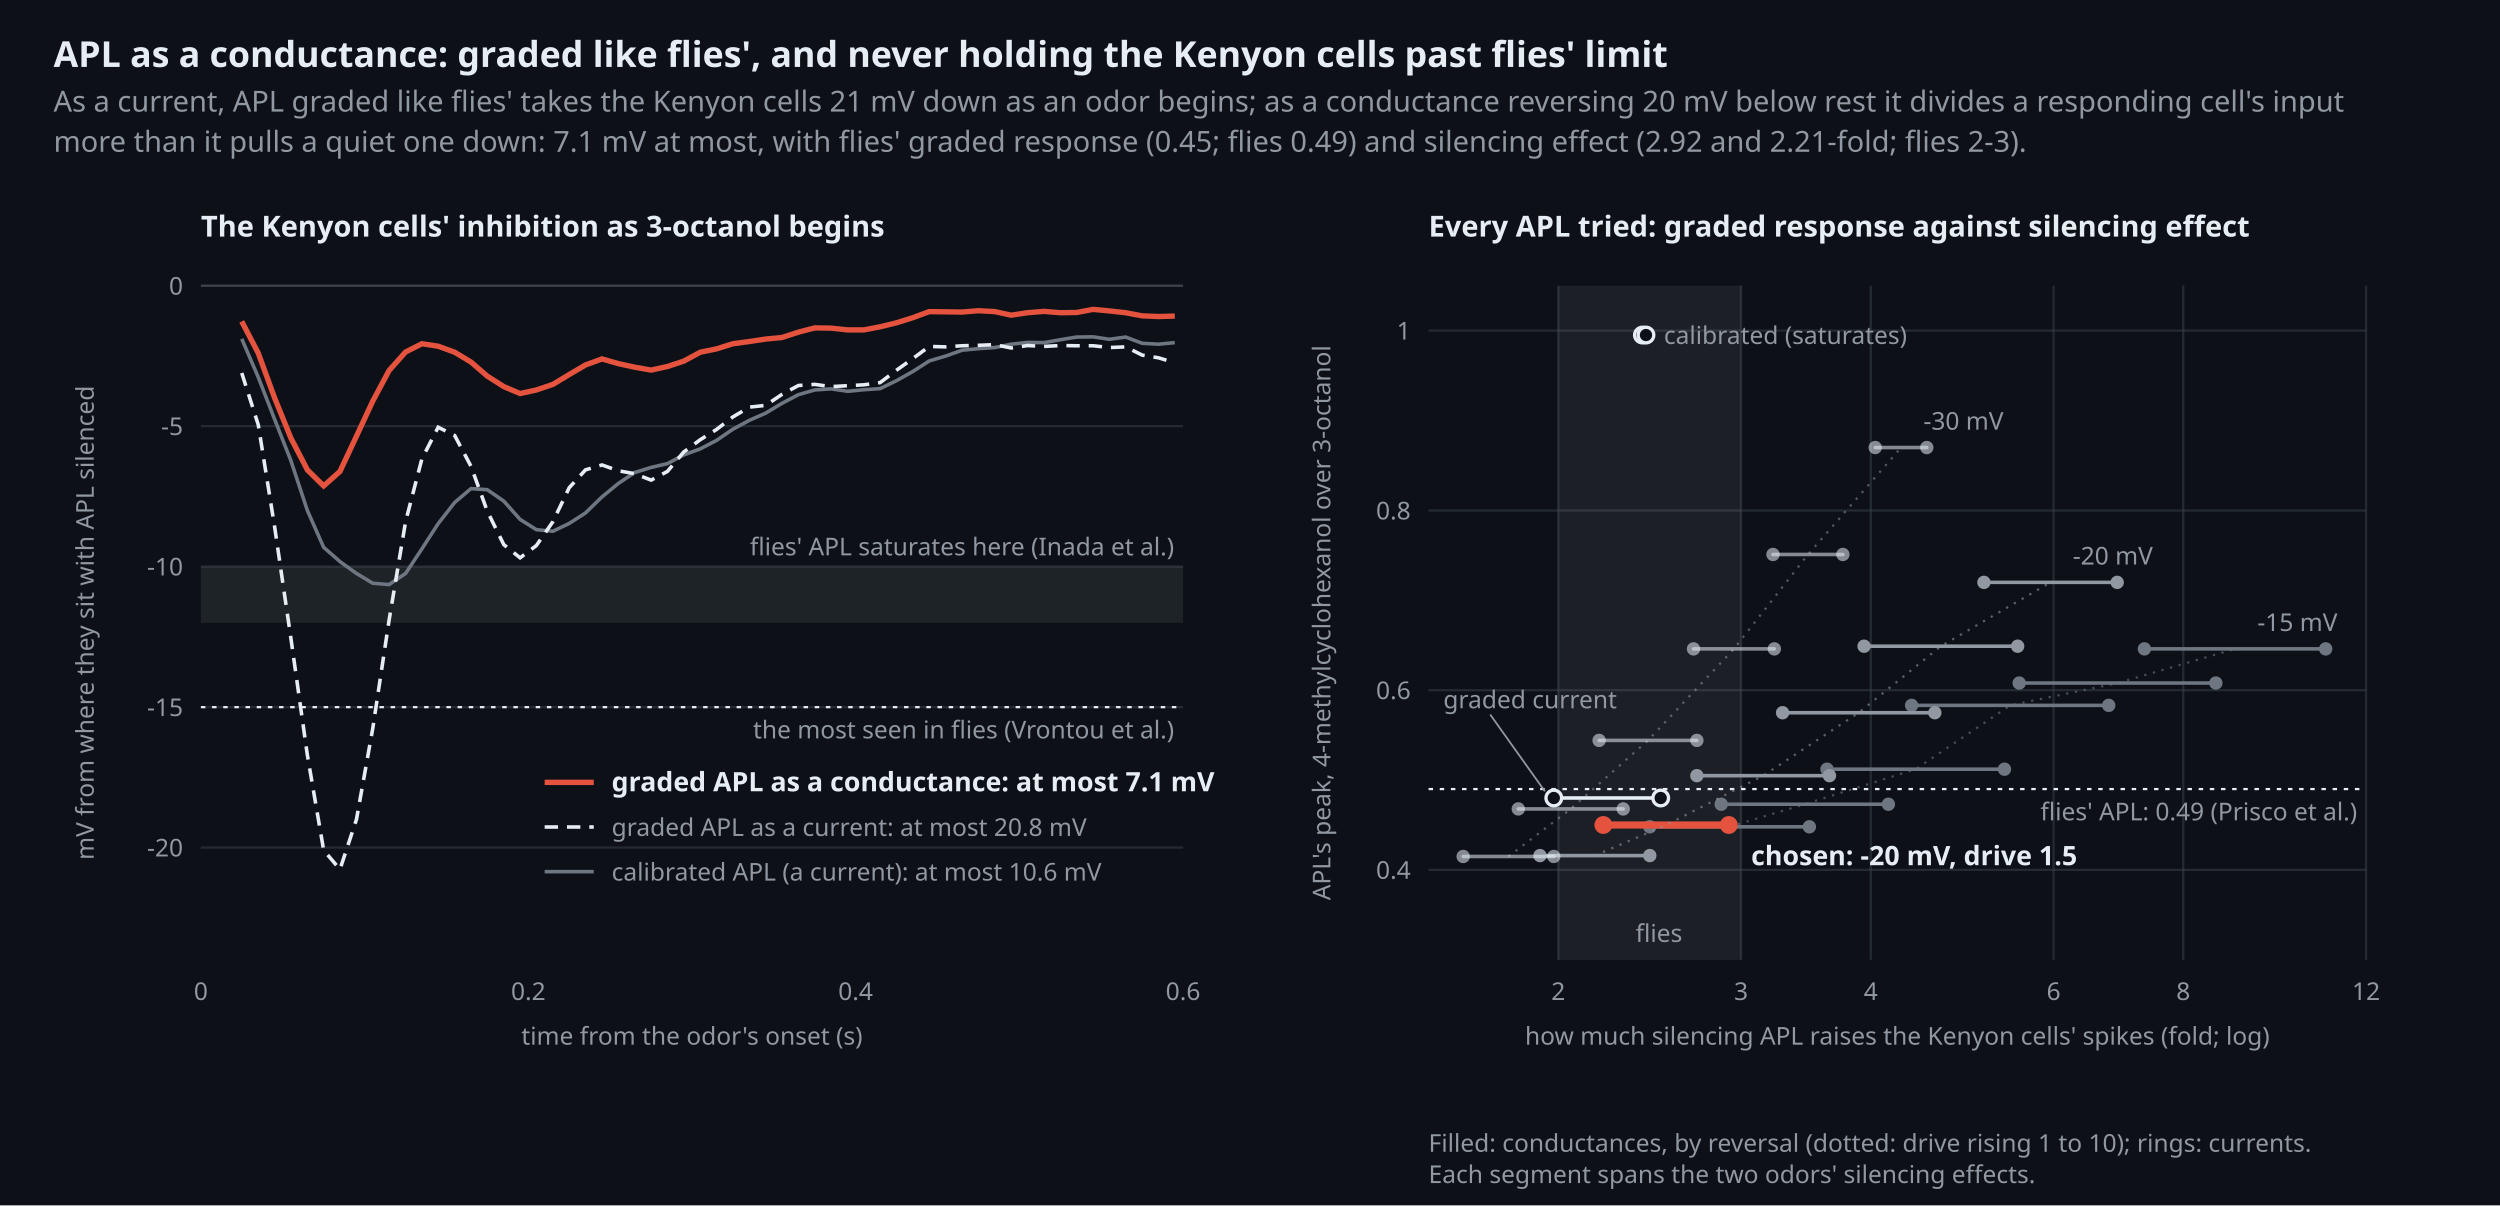
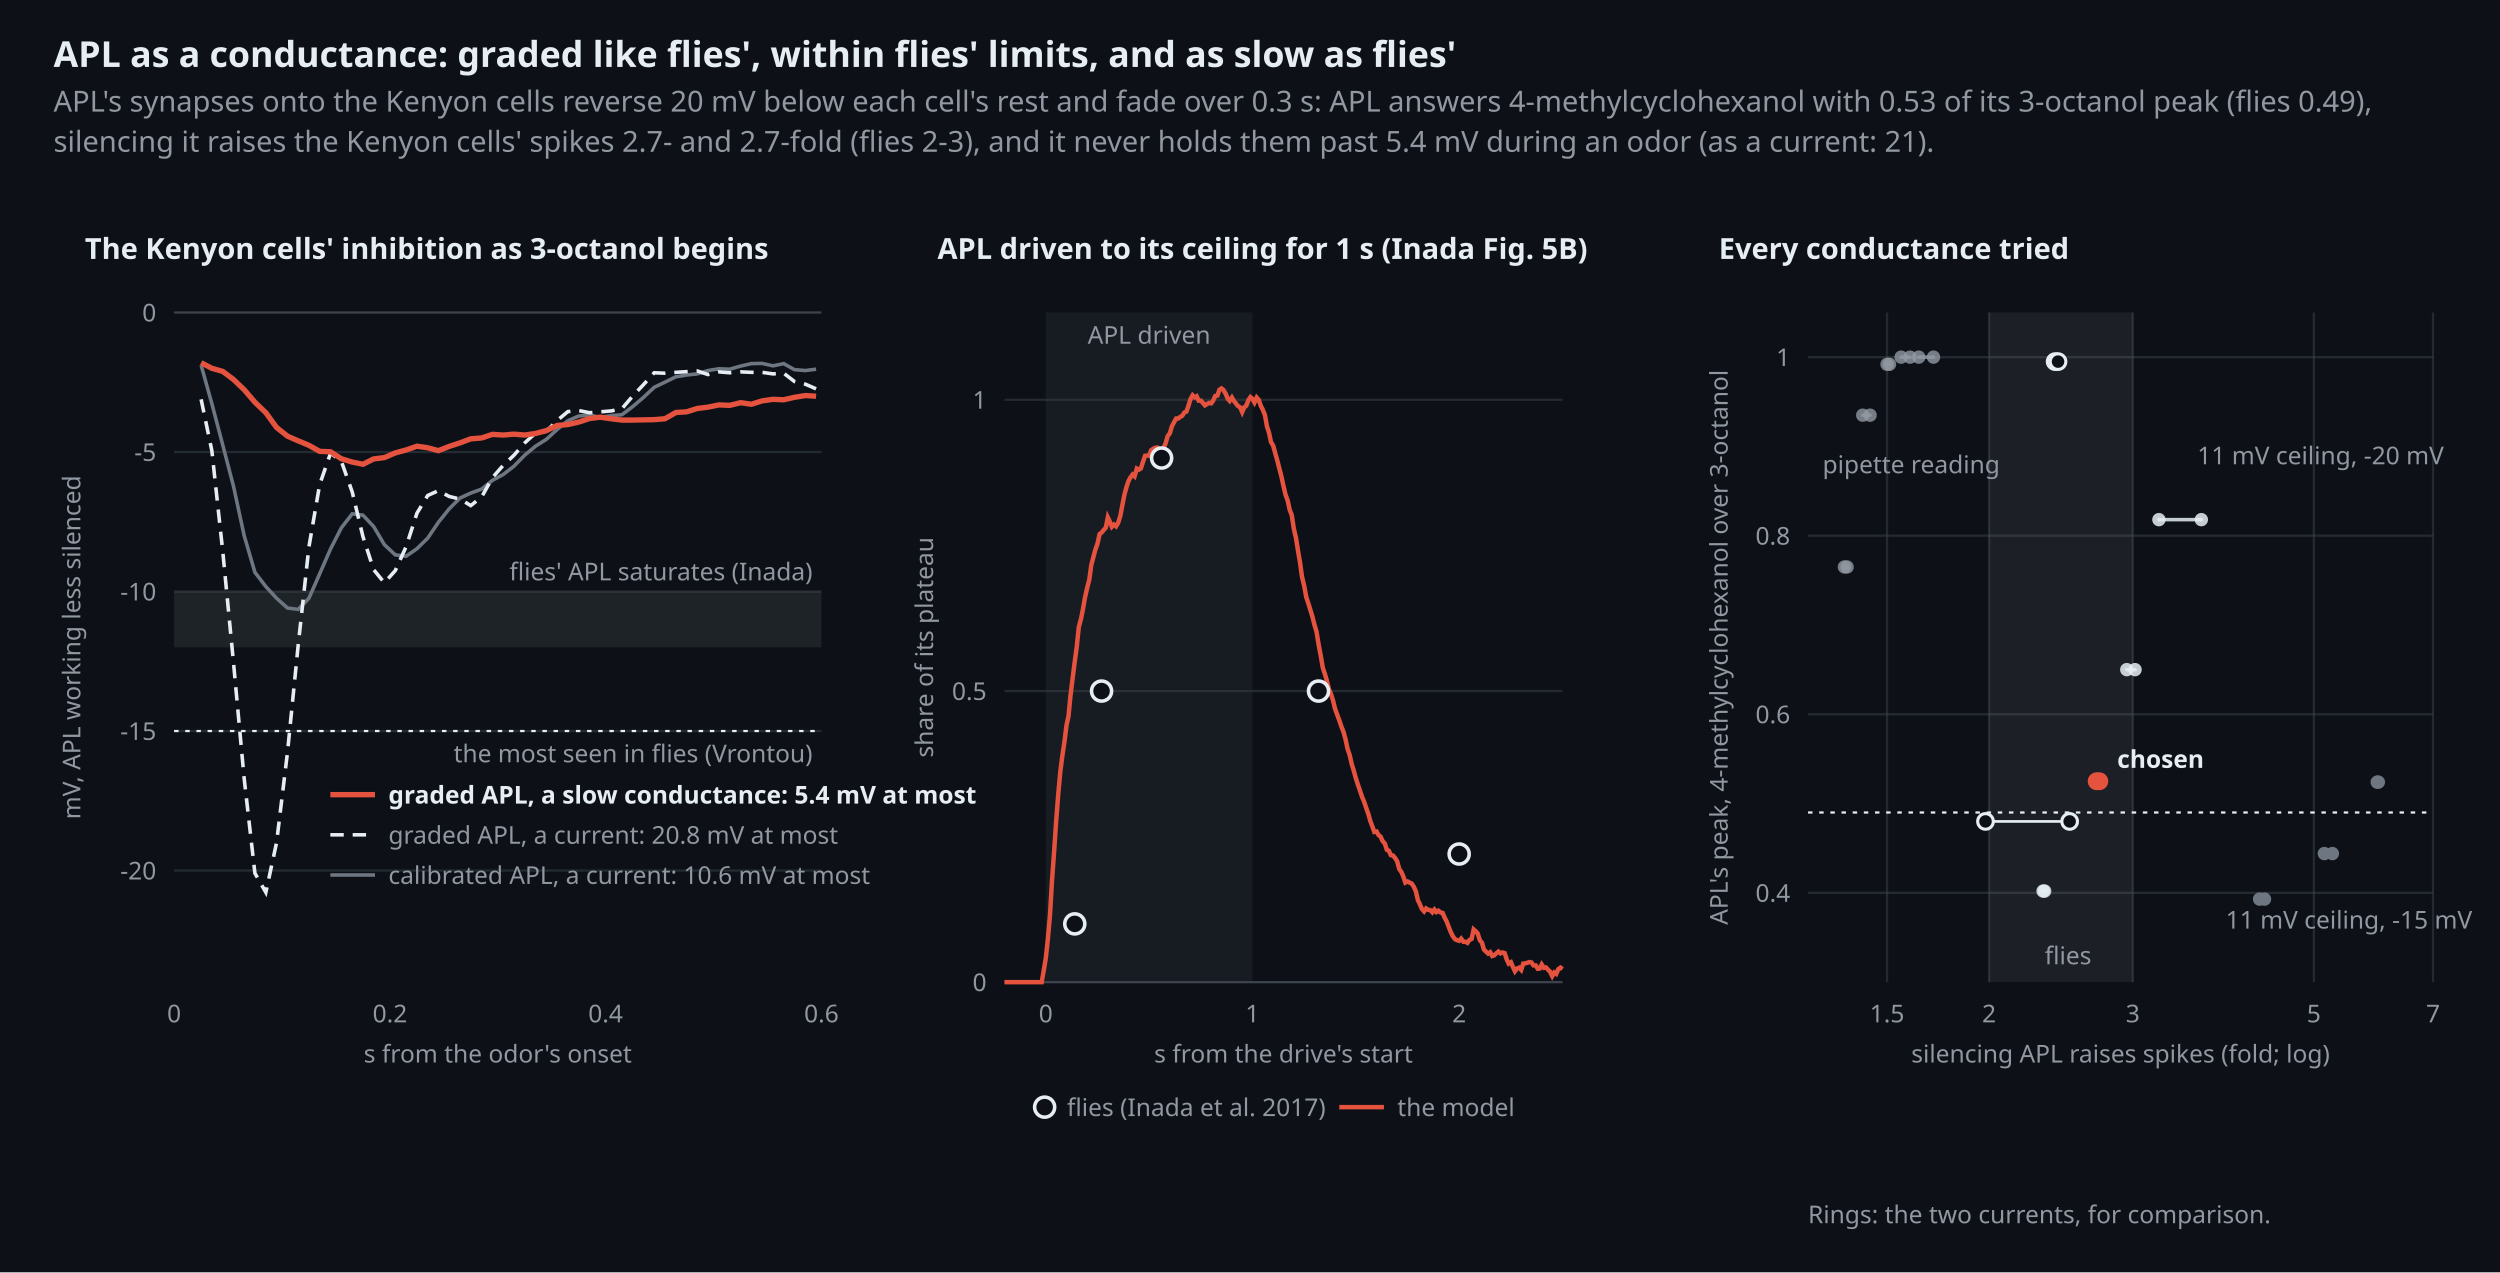
- <svg xmlns="http://www.w3.org/2000/svg" width="1120" height="540" viewBox="0 0 1120 540" role="img" aria-labelledby="t">
+ <svg xmlns="http://www.w3.org/2000/svg" width="1120" height="570" viewBox="0 0 1120 570" role="img" aria-labelledby="t">
  <style>
    text { font-family: -apple-system, BlinkMacSystemFont, 'Segoe UI', 'Noto Sans', Helvetica, Arial, sans-serif; }
    .lab { font-size: 16px; font-weight: 600; fill: #e6edf3; }
    .val { font-size: 13px; font-weight: 600; fill: #e6edf3; }
-     .valred { font-size: 12px; font-weight: 600; fill: #e6edf3; }
+     .valred { font-size: 11px; font-weight: 600; fill: #e6edf3; }
    .note { font-size: 13px; fill: #9198a1; }
    .tick { font-size: 11px; fill: #9198a1; }
    </style>
-   <rect width="1120" height="540" fill="#0d1117" />
-   <text x="24.0" y="30.0" class="lab" text-anchor="start">APL as a conductance: graded like flies', and never holding the Kenyon cells past flies' limit</text>
-   <text x="24.0" y="50.0" class="note" text-anchor="start">As a current, APL graded like flies' takes the Kenyon cells 21 mV down as an odor begins; as a conductance reversing 20 mV below rest it divides a responding cell's input</text>
-   <text x="24.0" y="68.0" class="note" text-anchor="start">more than it pulls a quiet one down: 7.1 mV at most, with flies' graded response (0.45; flies 0.49) and silencing effect (2.92 and 2.21-fold; flies 2-3).</text>
-   <text x="90.0" y="106.0" class="val" text-anchor="start">The Kenyon cells' inhibition as 3-octanol begins</text>
-   <line x1="90" y1="128.0" x2="530" y2="128.0" stroke="#3d444d" stroke-opacity="1" />
-   <text x="82.0" y="132.0" class="tick" text-anchor="end">0</text>
-   <line x1="90" y1="190.9" x2="530" y2="190.9" stroke="#3d444d" stroke-opacity="0.5" />
-   <text x="82.0" y="194.9" class="tick" text-anchor="end">-5</text>
-   <line x1="90" y1="253.8" x2="530" y2="253.8" stroke="#3d444d" stroke-opacity="0.5" />
-   <text x="82.0" y="257.8" class="tick" text-anchor="end">-10</text>
-   <line x1="90" y1="316.8" x2="530" y2="316.8" stroke="#3d444d" stroke-opacity="0.5" />
-   <text x="82.0" y="320.8" class="tick" text-anchor="end">-15</text>
-   <line x1="90" y1="379.7" x2="530" y2="379.7" stroke="#3d444d" stroke-opacity="0.5" />
-   <text x="82.0" y="383.7" class="tick" text-anchor="end">-20</text>
-   <text x="90.0" y="448.0" class="tick" text-anchor="middle">0</text>
-   <text x="236.7" y="448.0" class="tick" text-anchor="middle">0.2</text>
-   <text x="383.3" y="448.0" class="tick" text-anchor="middle">0.4</text>
-   <text x="530.0" y="448.0" class="tick" text-anchor="middle">0.6</text>
-   <text x="310.0" y="468.0" class="tick" text-anchor="middle">time from the odor's onset (s)</text>
-   <text transform="translate(42,279.0) rotate(-90)" class="tick" text-anchor="middle">mV from where they sit with APL silenced</text>
-   <rect x="90" y="253.8" width="440" height="25.2" fill="#e6edf3" fill-opacity="0.08" />
-   <text x="526.0" y="248.8" class="tick" text-anchor="end">flies' APL saturates here (Inada et al.)</text>
-   <line x1="90" y1="316.8" x2="530" y2="316.8" stroke="#e6edf3" stroke-dasharray="2 3" />
-   <text x="526.0" y="330.8" class="tick" text-anchor="end">the most seen in flies (Vrontou et al.)</text>
-   <polyline points="108.3,151.8 115.7,169.0 123.0,187.8 130.3,206.3 137.7,228.7 145.0,245.2 152.3,251.6 159.7,256.9 167.0,261.3 174.3,261.9 181.7,256.9 189.0,245.9 196.3,234.6 203.7,225.1 211.0,218.9 218.3,219.4 225.7,224.5 233.0,232.7 240.3,237.3 247.7,238.0 255.0,234.5 262.3,229.8 269.7,222.6 277.0,216.6 284.3,211.7 291.7,209.4 299.0,207.7 306.3,203.8 313.7,201.1 321.0,197.3 328.3,192.3 335.7,188.3 343.0,185.1 350.3,180.7 357.7,176.8 365.0,174.7 372.3,174.2 379.7,175.3 387.0,174.6 394.3,174.1 401.7,170.5 409.0,166.4 416.3,161.7 423.7,159.5 431.0,156.9 438.3,156.2 445.7,155.7 453.0,154.2 460.3,153.4 467.7,153.5 475.0,152.2 482.3,151.0 489.7,150.9 497.0,152.0 504.3,151.0 511.7,153.8 519.0,154.2 526.3,153.5" fill="none" stroke="#6e7681" stroke-width="1.6" />
-   <polyline points="108.3,167.1 115.7,190.3 123.0,235.8 130.3,285.8 137.7,338.3 145.0,380.9 152.3,389.5 159.7,367.1 167.0,326.3 174.3,277.9 181.7,233.7 189.0,205.6 196.3,191.4 203.7,195.1 211.0,208.9 218.3,229.0 225.7,244.0 233.0,249.9 240.3,244.4 247.7,233.7 255.0,218.5 262.3,210.5 269.7,208.3 277.0,210.9 284.3,212.2 291.7,215.1 299.0,211.2 306.3,202.5 313.7,197.0 321.0,192.4 328.3,186.8 335.7,182.4 343.0,181.6 350.3,176.7 357.7,172.7 365.0,172.2 372.3,173.2 379.7,172.8 387.0,172.4 394.3,171.4 401.7,165.8 409.0,160.6 416.3,155.2 423.7,155.4 431.0,154.9 438.3,154.7 445.7,154.4 453.0,155.9 460.3,154.8 467.7,155.2 475.0,154.8 482.3,154.9 489.7,154.9 497.0,155.7 504.3,155.4 511.7,159.1 519.0,160.3 526.3,162.5" fill="none" stroke="#e6edf3" stroke-width="1.6" stroke-dasharray="6 4" />
-   <polyline points="108.3,144.0 115.7,158.2 123.0,178.2 130.3,196.2 137.7,210.5 145.0,217.7 152.3,211.2 159.7,195.4 167.0,179.7 174.3,166.0 181.7,157.7 189.0,154.0 196.3,155.1 203.7,157.8 211.0,162.2 218.3,168.5 225.7,173.2 233.0,176.3 240.3,174.7 247.7,172.2 255.0,167.8 262.3,163.5 269.7,160.8 277.0,162.9 284.3,164.5 291.7,165.8 299.0,164.2 306.3,161.8 313.7,157.8 321.0,156.3 328.3,154.0 335.7,153.0 343.0,151.9 350.3,151.2 357.7,148.8 365.0,146.9 372.3,147.0 379.7,147.8 387.0,147.8 394.3,146.4 401.7,144.6 409.0,142.3 416.3,139.6 423.7,139.7 431.0,139.8 438.3,139.2 445.7,139.6 453.0,141.2 460.3,140.1 467.7,139.5 475.0,140.1 482.3,140.0 489.7,138.6 497.0,139.3 504.3,140.1 511.7,141.5 519.0,141.8 526.3,141.6" fill="none" stroke="#e5533f" stroke-width="2.4" />
-   <line x1="244.0" y1="350.5" x2="266.0" y2="350.5" stroke="#e5533f" stroke-width="2.4" />
-   <text x="274.0" y="354.5" class="valred" text-anchor="start">graded APL as a conductance: at most 7.1 mV</text>
-   <line x1="244.0" y1="370.5" x2="266.0" y2="370.5" stroke="#e6edf3" stroke-width="1.6" stroke-dasharray="6 4" />
-   <text x="274.0" y="374.5" class="tick" text-anchor="start">graded APL as a current: at most 20.8 mV</text>
-   <line x1="244.0" y1="390.5" x2="266.0" y2="390.5" stroke="#6e7681" stroke-width="1.6" />
-   <text x="274.0" y="394.5" class="tick" text-anchor="start">calibrated APL (a current): at most 10.6 mV</text>
-   <text x="640.0" y="106.0" class="val" text-anchor="start">Every APL tried: graded response against silencing effect</text>
-   <line x1="698.1" y1="128" x2="698.1" y2="430" stroke="#3d444d" stroke-opacity="0.5" />
-   <text x="698.1" y="448.0" class="tick" text-anchor="middle">2</text>
-   <line x1="780.0" y1="128" x2="780.0" y2="430" stroke="#3d444d" stroke-opacity="0.5" />
-   <text x="780.0" y="448.0" class="tick" text-anchor="middle">3</text>
-   <line x1="838.1" y1="128" x2="838.1" y2="430" stroke="#3d444d" stroke-opacity="0.5" />
-   <text x="838.1" y="448.0" class="tick" text-anchor="middle">4</text>
-   <line x1="920.0" y1="128" x2="920.0" y2="430" stroke="#3d444d" stroke-opacity="0.5" />
-   <text x="920.0" y="448.0" class="tick" text-anchor="middle">6</text>
-   <line x1="978.1" y1="128" x2="978.1" y2="430" stroke="#3d444d" stroke-opacity="0.5" />
-   <text x="978.1" y="448.0" class="tick" text-anchor="middle">8</text>
-   <line x1="1060.0" y1="128" x2="1060.0" y2="430" stroke="#3d444d" stroke-opacity="0.5" />
-   <text x="1060.0" y="448.0" class="tick" text-anchor="middle">12</text>
-   <line x1="640" y1="389.7" x2="1060" y2="389.7" stroke="#3d444d" stroke-opacity="0.5" />
-   <text x="632.0" y="393.7" class="tick" text-anchor="end">0.4</text>
-   <line x1="640" y1="309.2" x2="1060" y2="309.2" stroke="#3d444d" stroke-opacity="0.5" />
-   <text x="632.0" y="313.2" class="tick" text-anchor="end">0.6</text>
-   <line x1="640" y1="228.7" x2="1060" y2="228.7" stroke="#3d444d" stroke-opacity="0.5" />
-   <text x="632.0" y="232.7" class="tick" text-anchor="end">0.8</text>
-   <line x1="640" y1="148.1" x2="1060" y2="148.1" stroke="#3d444d" stroke-opacity="0.5" />
-   <text x="632.0" y="152.1" class="tick" text-anchor="end">1</text>
-   <text x="850.0" y="468.0" class="tick" text-anchor="middle">how much silencing APL raises the Kenyon cells' spikes (fold; log)</text>
-   <text transform="translate(596,279.0) rotate(-90)" class="tick" text-anchor="middle">APL's peak, 4-methylcyclohexanol over 3-octanol</text>
-   <rect x="698.1" y="128" width="81.9" height="302" fill="#e6edf3" fill-opacity="0.07" />
-   <line x1="640" y1="353.5" x2="1060" y2="353.5" stroke="#e6edf3" stroke-dasharray="2 3" />
-   <text x="1056.0" y="367.5" class="tick" text-anchor="end">flies' APL: 0.49 (Prisco et al.)</text>
-   <text x="743.2" y="422.0" class="tick" text-anchor="middle">flies</text>
-   <line x1="739.1" y1="370.4" x2="810.6" y2="370.4" stroke="#6e7681" stroke-width="1.6" stroke-opacity="1.0" stroke-linecap="round" />
-   <circle cx="739.1" cy="370.4" r="3" fill="#6e7681" fill-opacity="1.0" />
-   <circle cx="810.6" cy="370.4" r="3" fill="#6e7681" fill-opacity="1.0" />
-   <line x1="771.1" y1="360.3" x2="846.0" y2="360.3" stroke="#6e7681" stroke-width="1.6" stroke-opacity="1.0" stroke-linecap="round" />
-   <circle cx="771.1" cy="360.3" r="3" fill="#6e7681" fill-opacity="1.0" />
-   <circle cx="846.0" cy="360.3" r="3" fill="#6e7681" fill-opacity="1.0" />
-   <line x1="818.5" y1="344.6" x2="898.0" y2="344.6" stroke="#6e7681" stroke-width="1.6" stroke-opacity="1.0" stroke-linecap="round" />
-   <circle cx="818.5" cy="344.6" r="3" fill="#6e7681" fill-opacity="1.0" />
-   <circle cx="898.0" cy="344.6" r="3" fill="#6e7681" fill-opacity="1.0" />
-   <line x1="856.4" y1="316.0" x2="944.7" y2="316.0" stroke="#6e7681" stroke-width="1.6" stroke-opacity="1.0" stroke-linecap="round" />
-   <circle cx="856.4" cy="316.0" r="3" fill="#6e7681" fill-opacity="1.0" />
-   <circle cx="944.7" cy="316.0" r="3" fill="#6e7681" fill-opacity="1.0" />
-   <line x1="904.6" y1="306.0" x2="992.7" y2="306.0" stroke="#6e7681" stroke-width="1.6" stroke-opacity="1.0" stroke-linecap="round" />
-   <circle cx="904.6" cy="306.0" r="3" fill="#6e7681" fill-opacity="1.0" />
-   <circle cx="992.7" cy="306.0" r="3" fill="#6e7681" fill-opacity="1.0" />
-   <line x1="960.7" y1="290.7" x2="1041.9" y2="290.7" stroke="#6e7681" stroke-width="1.6" stroke-opacity="1.0" stroke-linecap="round" />
-   <circle cx="960.7" cy="290.7" r="3" fill="#6e7681" fill-opacity="1.0" />
-   <circle cx="1041.9" cy="290.7" r="3" fill="#6e7681" fill-opacity="1.0" />
-   <polyline points="774.8,370.4 808.5,360.3 858.2,344.6 900.6,316.0 948.7,306.0 1001.3,290.7" fill="none" stroke="#6e7681" stroke-opacity="0.6" stroke-width="1" stroke-dasharray="1 3" />
-   <text x="1011.3" y="282.7" class="tick" text-anchor="start">-15 mV</text>
-   <line x1="689.9" y1="383.3" x2="739.1" y2="383.3" stroke="#9198a1" stroke-width="1.6" stroke-opacity="1.0" stroke-linecap="round" />
-   <circle cx="689.9" cy="383.3" r="3" fill="#9198a1" fill-opacity="1.0" />
-   <circle cx="739.1" cy="383.3" r="3" fill="#9198a1" fill-opacity="1.0" />
-   <line x1="718.3" y1="369.6" x2="774.5" y2="369.6" stroke="#e5533f" stroke-width="3.2" stroke-opacity="1.0" stroke-linecap="round" />
-   <circle cx="718.3" cy="369.6" r="4" fill="#e5533f" fill-opacity="1.0" />
-   <circle cx="774.5" cy="369.6" r="4" fill="#e5533f" fill-opacity="1.0" />
-   <line x1="760.2" y1="347.5" x2="819.6" y2="347.5" stroke="#9198a1" stroke-width="1.6" stroke-opacity="1.0" stroke-linecap="round" />
-   <circle cx="760.2" cy="347.5" r="3" fill="#9198a1" fill-opacity="1.0" />
-   <circle cx="819.6" cy="347.5" r="3" fill="#9198a1" fill-opacity="1.0" />
-   <line x1="798.6" y1="319.3" x2="866.8" y2="319.3" stroke="#9198a1" stroke-width="1.6" stroke-opacity="1.0" stroke-linecap="round" />
-   <circle cx="798.6" cy="319.3" r="3" fill="#9198a1" fill-opacity="1.0" />
-   <circle cx="866.8" cy="319.3" r="3" fill="#9198a1" fill-opacity="1.0" />
-   <line x1="835.1" y1="289.5" x2="903.9" y2="289.5" stroke="#9198a1" stroke-width="1.6" stroke-opacity="1.0" stroke-linecap="round" />
-   <circle cx="835.1" cy="289.5" r="3" fill="#9198a1" fill-opacity="1.0" />
-   <circle cx="903.9" cy="289.5" r="3" fill="#9198a1" fill-opacity="1.0" />
-   <line x1="888.8" y1="260.9" x2="948.5" y2="260.9" stroke="#9198a1" stroke-width="1.6" stroke-opacity="1.0" stroke-linecap="round" />
-   <circle cx="888.8" cy="260.9" r="3" fill="#9198a1" fill-opacity="1.0" />
-   <circle cx="948.5" cy="260.9" r="3" fill="#9198a1" fill-opacity="1.0" />
-   <polyline points="714.5,383.3 746.4,369.6 789.9,347.5 832.7,319.3 869.5,289.5 918.6,260.9" fill="none" stroke="#9198a1" stroke-opacity="0.6" stroke-width="1" stroke-dasharray="1 3" />
-   <text x="928.6" y="252.9" class="tick" text-anchor="start">-20 mV</text>
-   <line x1="655.5" y1="383.7" x2="696.1" y2="383.7" stroke="#e6edf3" stroke-width="1.6" stroke-opacity="0.55" stroke-linecap="round" />
-   <circle cx="655.5" cy="383.7" r="3" fill="#e6edf3" fill-opacity="0.55" />
-   <circle cx="696.1" cy="383.7" r="3" fill="#e6edf3" fill-opacity="0.55" />
-   <line x1="680.2" y1="362.4" x2="727.2" y2="362.4" stroke="#e6edf3" stroke-width="1.6" stroke-opacity="0.55" stroke-linecap="round" />
-   <circle cx="680.2" cy="362.4" r="3" fill="#e6edf3" fill-opacity="0.55" />
-   <circle cx="727.2" cy="362.4" r="3" fill="#e6edf3" fill-opacity="0.55" />
-   <line x1="716.4" y1="331.7" x2="760.2" y2="331.7" stroke="#e6edf3" stroke-width="1.6" stroke-opacity="0.55" stroke-linecap="round" />
-   <circle cx="716.4" cy="331.7" r="3" fill="#e6edf3" fill-opacity="0.55" />
-   <circle cx="760.2" cy="331.7" r="3" fill="#e6edf3" fill-opacity="0.55" />
-   <line x1="758.7" y1="290.7" x2="794.9" y2="290.7" stroke="#e6edf3" stroke-width="1.6" stroke-opacity="0.55" stroke-linecap="round" />
-   <circle cx="758.7" cy="290.7" r="3" fill="#e6edf3" fill-opacity="0.55" />
-   <circle cx="794.9" cy="290.7" r="3" fill="#e6edf3" fill-opacity="0.55" />
-   <line x1="794.3" y1="248.4" x2="825.6" y2="248.4" stroke="#e6edf3" stroke-width="1.6" stroke-opacity="0.55" stroke-linecap="round" />
-   <circle cx="794.3" cy="248.4" r="3" fill="#e6edf3" fill-opacity="0.55" />
-   <circle cx="825.6" cy="248.4" r="3" fill="#e6edf3" fill-opacity="0.55" />
-   <line x1="840.1" y1="200.5" x2="863.2" y2="200.5" stroke="#e6edf3" stroke-width="1.6" stroke-opacity="0.55" stroke-linecap="round" />
-   <circle cx="840.1" cy="200.5" r="3" fill="#e6edf3" fill-opacity="0.55" />
-   <circle cx="863.2" cy="200.5" r="3" fill="#e6edf3" fill-opacity="0.55" />
-   <polyline points="675.8,383.7 703.7,362.4 738.3,331.7 776.8,290.7 810.0,248.4 851.7,200.5" fill="none" stroke="#e6edf3" stroke-opacity="0.33" stroke-width="1" stroke-dasharray="1 3" />
-   <text x="861.7" y="192.5" class="tick" text-anchor="start">-30 mV</text>
-   <line x1="696.1" y1="357.5" x2="744.0" y2="357.5" stroke="#e6edf3" stroke-width="1.6" />
-   <circle cx="696.1" cy="357.5" r="3.5" fill="#0d1117" stroke="#e6edf3" stroke-width="1.5" />
-   <circle cx="744.0" cy="357.5" r="3.5" fill="#0d1117" stroke="#e6edf3" stroke-width="1.5" />
-   <line x1="667.6" y1="320.1" x2="692.1" y2="354.5" stroke="#9198a1" stroke-width="0.8" />
-   <text x="646.6" y="317.3" class="tick" text-anchor="start">graded current</text>
-   <line x1="735.8" y1="150.1" x2="737.4" y2="150.1" stroke="#e6edf3" stroke-width="1.6" />
-   <circle cx="735.8" cy="150.1" r="3.5" fill="#0d1117" stroke="#e6edf3" stroke-width="1.5" />
-   <circle cx="737.4" cy="150.1" r="3.5" fill="#0d1117" stroke="#e6edf3" stroke-width="1.5" />
-   <text x="745.4" y="154.1" class="tick" text-anchor="start">calibrated (saturates)</text>
-   <text x="784.5" y="387.6" class="valred" text-anchor="start">chosen: -20 mV, drive 1.5</text>
-   <text x="640.0" y="516.0" class="tick" text-anchor="start">Filled: conductances, by reversal (dotted: drive rising 1 to 10); rings: currents.</text>
-   <text x="640.0" y="530.0" class="tick" text-anchor="start">Each segment spans the two odors' silencing effects.</text>
+   <rect width="1120" height="570" fill="#0d1117" />
+   <text x="24.0" y="30.0" class="lab" text-anchor="start">APL as a conductance: graded like flies', within flies' limits, and as slow as flies'</text>
+   <text x="24.0" y="50.0" class="note" text-anchor="start">APL's synapses onto the Kenyon cells reverse 20 mV below each cell's rest and fade over 0.3 s: APL answers 4-methylcyclohexanol with 0.53 of its 3-octanol peak (flies 0.49),</text>
+   <text x="24.0" y="68.0" class="note" text-anchor="start">silencing it raises the Kenyon cells' spikes 2.7- and 2.7-fold (flies 2-3), and it never holds them past 5.4 mV during an odor (as a current: 21).</text>
+   <text x="38.0" y="116.0" class="val" text-anchor="start">The Kenyon cells' inhibition as 3-octanol begins</text>
+   <line x1="78" y1="140.0" x2="368" y2="140.0" stroke="#3d444d" stroke-opacity="1" />
+   <text x="70.0" y="144.0" class="tick" text-anchor="end">0</text>
+   <line x1="78" y1="202.5" x2="368" y2="202.5" stroke="#3d444d" stroke-opacity="0.5" />
+   <text x="70.0" y="206.5" class="tick" text-anchor="end">-5</text>
+   <line x1="78" y1="265.0" x2="368" y2="265.0" stroke="#3d444d" stroke-opacity="0.5" />
+   <text x="70.0" y="269.0" class="tick" text-anchor="end">-10</text>
+   <line x1="78" y1="327.5" x2="368" y2="327.5" stroke="#3d444d" stroke-opacity="0.5" />
+   <text x="70.0" y="331.5" class="tick" text-anchor="end">-15</text>
+   <line x1="78" y1="390.0" x2="368" y2="390.0" stroke="#3d444d" stroke-opacity="0.5" />
+   <text x="70.0" y="394.0" class="tick" text-anchor="end">-20</text>
+   <text x="78.0" y="458.0" class="tick" text-anchor="middle">0</text>
+   <text x="174.7" y="458.0" class="tick" text-anchor="middle">0.2</text>
+   <text x="271.3" y="458.0" class="tick" text-anchor="middle">0.4</text>
+   <text x="368.0" y="458.0" class="tick" text-anchor="middle">0.6</text>
+   <text x="223.0" y="476.0" class="tick" text-anchor="middle">s from the odor's onset</text>
+   <text transform="translate(36,290.0) rotate(-90)" class="tick" text-anchor="middle">mV, APL working less silenced</text>
+   <rect x="78" y="265.0" width="290" height="25.0" fill="#e6edf3" fill-opacity="0.08" />
+   <text x="364.0" y="260.0" class="tick" text-anchor="end">flies' APL saturates (Inada)</text>
+   <line x1="78" y1="327.5" x2="368" y2="327.5" stroke="#e6edf3" stroke-dasharray="2 3" />
+   <text x="364.0" y="341.5" class="tick" text-anchor="end">the most seen in flies (Vrontou)</text>
+   <polyline points="90.1,163.6 94.9,180.8 99.8,199.4 104.6,217.8 109.4,240.0 114.2,256.4 119.1,262.8 123.9,268.0 128.8,272.4 133.6,273.0 138.4,268.0 143.2,257.1 148.1,245.9 152.9,236.5 157.8,230.2 162.6,230.8 167.4,235.9 172.2,244.0 177.1,248.6 181.9,249.2 186.8,245.8 191.6,241.1 196.4,234.0 201.2,228.0 206.1,223.1 210.9,220.9 215.8,219.1 220.6,215.2 225.4,212.6 230.2,208.9 235.1,203.9 239.9,199.9 244.8,196.8 249.6,192.4 254.4,188.5 259.2,186.4 264.1,185.9 268.9,187.0 273.8,186.2 278.6,185.8 283.4,182.2 288.2,178.1 293.1,173.5 297.9,171.2 302.8,168.8 307.6,168.0 312.4,167.5 317.2,166.0 322.1,165.2 326.9,165.4 331.8,164.0 336.6,162.9 341.4,162.8 346.3,163.9 351.1,162.9 355.9,165.6 360.8,166.0 365.6,165.4" fill="none" stroke="#6e7681" stroke-width="1.6" />
+   <polyline points="90.1,178.9 94.9,201.9 99.8,247.1 104.6,296.8 109.4,348.9 114.2,391.2 119.1,399.8 123.9,377.5 128.8,337.0 133.6,288.9 138.4,245.0 143.2,217.1 148.1,203.0 152.9,206.6 157.8,220.4 162.6,240.4 167.4,255.2 172.2,261.1 177.1,255.6 181.9,245.0 186.8,229.9 191.6,222.0 196.4,219.8 201.2,222.4 206.1,223.6 210.9,226.5 215.8,222.6 220.6,214.0 225.4,208.5 230.2,204.0 235.1,198.4 239.9,194.0 244.8,193.2 249.6,188.4 254.4,184.4 259.2,183.9 264.1,184.9 268.9,184.5 273.8,184.1 278.6,183.1 283.4,177.5 288.2,172.4 293.1,167.0 297.9,167.2 302.8,166.8 307.6,166.5 312.4,166.2 317.2,167.8 322.1,166.6 326.9,167.0 331.8,166.6 336.6,166.8 341.4,166.8 346.3,167.5 351.1,167.2 355.9,170.9 360.8,172.1 365.6,174.2" fill="none" stroke="#e6edf3" stroke-width="1.6" stroke-dasharray="6 4" />
+   <polyline points="90.1,162.5 94.9,165.0 99.8,166.4 104.6,170.0 109.4,174.6 114.2,180.2 119.1,184.9 123.9,191.5 128.8,195.4 133.6,197.5 138.4,199.5 143.2,202.2 148.1,202.4 152.9,205.5 157.8,207.0 162.6,208.0 167.4,205.6 172.2,205.0 177.1,202.9 181.9,201.6 186.8,199.9 191.6,200.6 196.4,201.9 201.2,200.0 206.1,198.4 210.9,196.6 215.8,196.2 220.6,194.6 225.4,194.9 230.2,194.5 235.1,194.9 239.9,194.2 244.8,192.9 249.6,190.6 254.4,190.2 259.2,189.1 264.1,187.5 268.9,186.9 273.8,187.6 278.6,188.2 283.4,188.2 288.2,188.1 293.1,188.0 297.9,187.6 302.8,184.8 307.6,184.5 312.4,183.0 317.2,182.4 322.1,181.4 326.9,181.6 331.8,180.4 336.6,181.1 341.4,179.6 346.3,178.9 351.1,179.1 355.9,178.0 360.8,177.2 365.6,177.5" fill="none" stroke="#e5533f" stroke-width="2.4" />
+   <line x1="148.0" y1="356.0" x2="168.0" y2="356.0" stroke="#e5533f" stroke-width="2.4" />
+   <text x="174.0" y="360.0" class="valred" text-anchor="start">graded APL, a slow conductance: 5.4 mV at most</text>
+   <line x1="148.0" y1="374.0" x2="168.0" y2="374.0" stroke="#e6edf3" stroke-width="1.6" stroke-dasharray="6 4" />
+   <text x="174.0" y="378.0" class="tick" text-anchor="start">graded APL, a current: 20.8 mV at most</text>
+   <line x1="148.0" y1="392.0" x2="168.0" y2="392.0" stroke="#6e7681" stroke-width="1.6" />
+   <text x="174.0" y="396.0" class="tick" text-anchor="start">calibrated APL, a current: 10.6 mV at most</text>
+   <text x="420.0" y="116.0" class="val" text-anchor="start">APL driven to its ceiling for 1 s (Inada Fig. 5B)</text>
+   <rect x="468.5" y="140" width="92.6" height="300" fill="#e6edf3" fill-opacity="0.05" />
+   <text x="514.8" y="154.0" class="tick" text-anchor="middle">APL driven</text>
+   <line x1="450" y1="440.0" x2="700" y2="440.0" stroke="#3d444d" stroke-opacity="1" />
+   <text x="442.0" y="444.0" class="tick" text-anchor="end">0</text>
+   <line x1="450" y1="309.6" x2="700" y2="309.6" stroke="#3d444d" stroke-opacity="0.5" />
+   <text x="442.0" y="313.6" class="tick" text-anchor="end">0.5</text>
+   <line x1="450" y1="179.1" x2="700" y2="179.1" stroke="#3d444d" stroke-opacity="0.5" />
+   <text x="442.0" y="183.1" class="tick" text-anchor="end">1</text>
+   <text x="468.5" y="458.0" class="tick" text-anchor="middle">0</text>
+   <text x="561.1" y="458.0" class="tick" text-anchor="middle">1</text>
+   <text x="653.7" y="458.0" class="tick" text-anchor="middle">2</text>
+   <text x="575.0" y="476.0" class="tick" text-anchor="middle">s from the drive's start</text>
+   <text transform="translate(418,290.0) rotate(-90)" class="tick" text-anchor="middle">share of its plateau</text>
+   <polyline points="450.0,440.0 450.9,440.0 451.9,440.0 452.8,440.0 453.7,440.0 454.6,440.0 455.6,440.0 456.5,440.0 457.4,440.0 458.3,440.0 459.3,440.0 460.2,440.0 461.1,440.0 462.0,440.0 463.0,440.0 463.9,440.0 464.8,440.0 465.7,440.0 466.7,440.0 467.6,434.8 468.5,429.4 469.4,421.1 470.4,409.9 471.3,394.5 472.2,382.1 473.1,368.7 474.1,355.7 475.0,345.9 475.9,338.8 476.9,332.1 477.8,324.9 478.7,320.8 479.6,311.4 480.6,303.4 481.5,296.3 482.4,289.7 483.3,280.9 484.3,277.2 485.2,272.7 486.1,267.6 487.0,263.6 488.0,259.7 488.9,253.1 489.8,249.7 490.7,246.3 491.7,243.5 492.6,239.3 493.5,238.6 494.4,237.5 495.4,236.4 496.3,231.8 497.2,233.7 498.1,236.0 499.1,235.0 500.0,235.8 500.9,234.3 501.9,231.2 502.8,226.4 503.7,221.8 504.6,218.4 505.6,215.4 506.5,213.8 507.4,212.6 508.3,213.4 509.3,209.9 510.2,210.4 511.1,209.9 512.0,207.1 513.0,204.2 513.9,204.1 514.8,204.1 515.7,201.7 516.7,201.0 517.6,200.6 518.5,200.5 519.4,201.3 520.4,201.4 521.3,200.6 522.2,198.6 523.1,195.4 524.1,194.1 525.0,191.0 525.9,189.3 526.9,187.5 527.8,187.5 528.7,186.8 529.6,186.3 530.6,184.8 531.5,184.4 532.4,181.9 533.3,178.9 534.3,177.1 535.2,178.0 536.1,177.5 537.0,179.5 538.0,179.5 538.9,180.5 539.8,181.6 540.7,181.0 541.7,180.5 542.6,180.7 543.5,179.5 544.4,177.4 545.4,177.2 546.3,174.6 547.2,174.0 548.1,174.7 549.1,176.4 550.0,178.6 550.9,179.6 551.9,178.1 552.8,179.6 553.7,180.8 554.6,181.9 555.6,182.5 556.5,184.6 557.4,182.5 558.3,181.8 559.3,179.2 560.2,177.9 561.1,178.7 562.0,180.3 563.0,178.1 563.9,179.1 564.8,181.7 565.7,183.5 566.7,186.0 567.6,191.0 568.5,193.8 569.4,198.0 570.4,199.7 571.3,203.0 572.2,206.2 573.1,209.7 574.1,213.6 575.0,217.7 575.9,221.6 576.9,224.3 577.8,228.5 578.7,230.7 579.6,236.7 580.6,241.0 581.5,246.7 582.4,251.9 583.3,258.4 584.3,262.6 585.2,267.5 586.1,270.2 587.0,273.1 588.0,276.4 588.9,280.0 589.8,283.0 590.7,288.5 591.7,293.8 592.6,299.1 593.5,301.8 594.4,304.8 595.4,308.9 596.3,311.0 597.2,313.8 598.1,317.5 599.1,320.3 600.0,322.7 600.9,325.4 601.9,327.9 602.8,331.2 603.7,335.5 604.6,338.1 605.6,342.4 606.5,345.3 607.4,348.6 608.3,351.4 609.3,354.3 610.2,357.0 611.1,359.1 612.0,361.8 613.0,364.6 613.9,367.8 614.8,370.2 615.7,372.7 616.7,372.5 617.6,374.1 618.5,374.8 619.4,376.8 620.4,377.9 621.3,380.7 622.2,381.1 623.1,383.1 624.1,383.3 625.0,384.4 625.9,385.8 626.9,389.4 627.8,390.6 628.7,392.7 629.6,395.4 630.6,394.9 631.5,395.4 632.4,395.8 633.3,397.1 634.3,399.3 635.2,403.2 636.1,405.1 637.0,407.2 638.0,408.3 638.9,407.0 639.8,407.6 640.7,407.7 641.7,408.7 642.6,407.5 643.5,408.6 644.4,408.0 645.4,408.8 646.3,409.0 647.2,411.1 648.1,412.8 649.1,415.4 650.0,417.7 650.9,419.5 651.9,420.8 652.8,421.2 653.7,421.5 654.6,420.5 655.6,421.9 656.5,421.9 657.4,422.4 658.3,421.1 659.3,420.6 660.2,416.4 661.1,417.2 662.0,418.2 663.0,421.3 663.9,422.3 664.8,425.4 665.7,426.3 666.7,427.2 667.6,426.6 668.5,428.3 669.4,428.0 670.4,427.0 671.3,426.3 672.2,427.1 673.1,426.7 674.1,427.0 675.0,429.8 675.9,431.7 676.9,431.1 677.8,433.2 678.7,435.1 679.6,433.9 680.6,433.5 681.5,434.5 682.4,431.7 683.3,431.6 684.3,431.3 685.2,431.0 686.1,431.2 687.0,432.5 688.0,432.5 688.9,434.0 689.8,433.9 690.7,432.1 691.7,433.6 692.6,433.4 693.5,434.4 694.4,435.3 695.4,437.3 696.3,435.7 697.2,436.3 698.1,434.2 699.1,433.5 700.0,434.2" fill="none" stroke="#e5533f" stroke-width="2" />
+   <circle cx="481.5" cy="413.9" r="4.5" fill="#0d1117" stroke="#e6edf3" stroke-width="1.6" />
+   <circle cx="493.5" cy="309.6" r="4.5" fill="#0d1117" stroke="#e6edf3" stroke-width="1.6" />
+   <circle cx="520.4" cy="205.2" r="4.5" fill="#0d1117" stroke="#e6edf3" stroke-width="1.6" />
+   <circle cx="590.7" cy="309.6" r="4.5" fill="#0d1117" stroke="#e6edf3" stroke-width="1.6" />
+   <circle cx="653.7" cy="382.6" r="4.5" fill="#0d1117" stroke="#e6edf3" stroke-width="1.6" />
+   <circle cx="468" cy="496" r="4.5" fill="#0d1117" stroke="#e6edf3" stroke-width="1.6" />
+   <text x="478.0" y="500.0" class="tick" text-anchor="start">flies (Inada et al. 2017)</text>
+   <line x1="600" y1="496" x2="620" y2="496" stroke="#e5533f" stroke-width="2" />
+   <text x="626.0" y="500.0" class="tick" text-anchor="start">the model</text>
+   <text x="770.0" y="116.0" class="val" text-anchor="start">Every conductance tried</text>
+   <line x1="845.4" y1="140" x2="845.4" y2="440" stroke="#3d444d" stroke-opacity="0.5" />
+   <text x="845.4" y="458.0" class="tick" text-anchor="middle">1.5</text>
+   <line x1="891.1" y1="140" x2="891.1" y2="440" stroke="#3d444d" stroke-opacity="0.5" />
+   <text x="891.1" y="458.0" class="tick" text-anchor="middle">2</text>
+   <line x1="955.5" y1="140" x2="955.5" y2="440" stroke="#3d444d" stroke-opacity="0.5" />
+   <text x="955.5" y="458.0" class="tick" text-anchor="middle">3</text>
+   <line x1="1036.6" y1="140" x2="1036.6" y2="440" stroke="#3d444d" stroke-opacity="0.5" />
+   <text x="1036.6" y="458.0" class="tick" text-anchor="middle">5</text>
+   <line x1="1090.0" y1="140" x2="1090.0" y2="440" stroke="#3d444d" stroke-opacity="0.5" />
+   <text x="1090.0" y="458.0" class="tick" text-anchor="middle">7</text>
+   <line x1="810" y1="400.0" x2="1090" y2="400.0" stroke="#3d444d" stroke-opacity="0.5" />
+   <text x="802.0" y="404.0" class="tick" text-anchor="end">0.4</text>
+   <line x1="810" y1="320.0" x2="1090" y2="320.0" stroke="#3d444d" stroke-opacity="0.5" />
+   <text x="802.0" y="324.0" class="tick" text-anchor="end">0.6</text>
+   <line x1="810" y1="240.0" x2="1090" y2="240.0" stroke="#3d444d" stroke-opacity="0.5" />
+   <text x="802.0" y="244.0" class="tick" text-anchor="end">0.8</text>
+   <line x1="810" y1="160.0" x2="1090" y2="160.0" stroke="#3d444d" stroke-opacity="0.5" />
+   <text x="802.0" y="164.0" class="tick" text-anchor="end">1</text>
+   <text x="950.0" y="476.0" class="tick" text-anchor="middle">silencing APL raises spikes (fold; log)</text>
+   <text transform="translate(774,290.0) rotate(-90)" class="tick" text-anchor="middle">APL's peak, 4-methylcyclohexanol over 3-octanol</text>
+   <rect x="891.1" y="140" width="64.4" height="300" fill="#e6edf3" fill-opacity="0.07" />
+   <text x="926.5" y="432.0" class="tick" text-anchor="middle">flies</text>
+   <line x1="810" y1="364.0" x2="1090" y2="364.0" stroke="#e6edf3" stroke-dasharray="2 3" />
+   <line x1="915.3" y1="399.2" x2="916.0" y2="399.2" stroke="#e6edf3" stroke-width="1.6" stroke-opacity="0.85" stroke-linecap="round" />
+   <circle cx="915.3" cy="399.2" r="3" fill="#e6edf3" fill-opacity="0.85" />
+   <circle cx="916.0" cy="399.2" r="3" fill="#e6edf3" fill-opacity="0.85" />
+   <line x1="939.3" y1="350.0" x2="940.5" y2="350.0" stroke="#e5533f" stroke-width="3.0" stroke-opacity="1.0" stroke-linecap="round" />
+   <circle cx="939.3" cy="350.0" r="4" fill="#e5533f" fill-opacity="1.0" />
+   <circle cx="940.5" cy="350.0" r="4" fill="#e5533f" fill-opacity="1.0" />
+   <line x1="952.8" y1="300.0" x2="956.5" y2="300.0" stroke="#e6edf3" stroke-width="1.6" stroke-opacity="0.85" stroke-linecap="round" />
+   <circle cx="952.8" cy="300.0" r="3" fill="#e6edf3" fill-opacity="0.85" />
+   <circle cx="956.5" cy="300.0" r="3" fill="#e6edf3" fill-opacity="0.85" />
+   <line x1="967.2" y1="232.8" x2="986.2" y2="232.8" stroke="#e6edf3" stroke-width="1.6" stroke-opacity="0.85" stroke-linecap="round" />
+   <circle cx="967.2" cy="232.8" r="3" fill="#e6edf3" fill-opacity="0.85" />
+   <circle cx="986.2" cy="232.8" r="3" fill="#e6edf3" fill-opacity="0.85" />
+   <text x="984.4" y="208.0" class="tick" text-anchor="start">11 mV ceiling, -20 mV</text>
+   <line x1="1012.3" y1="402.8" x2="1014.5" y2="402.8" stroke="#6e7681" stroke-width="1.6" stroke-opacity="1.0" stroke-linecap="round" />
+   <circle cx="1012.3" cy="402.8" r="3" fill="#6e7681" fill-opacity="1.0" />
+   <circle cx="1014.5" cy="402.8" r="3" fill="#6e7681" fill-opacity="1.0" />
+   <line x1="1041.3" y1="382.4" x2="1044.9" y2="382.4" stroke="#6e7681" stroke-width="1.6" stroke-opacity="1.0" stroke-linecap="round" />
+   <circle cx="1041.3" cy="382.4" r="3" fill="#6e7681" fill-opacity="1.0" />
+   <circle cx="1044.9" cy="382.4" r="3" fill="#6e7681" fill-opacity="1.0" />
+   <line x1="1065.0" y1="350.4" x2="1065.5" y2="350.4" stroke="#6e7681" stroke-width="1.6" stroke-opacity="1.0" stroke-linecap="round" />
+   <circle cx="1065.0" cy="350.4" r="3" fill="#6e7681" fill-opacity="1.0" />
+   <circle cx="1065.5" cy="350.4" r="3" fill="#6e7681" fill-opacity="1.0" />
+   <text x="997.1" y="416.0" class="tick" text-anchor="start">11 mV ceiling, -15 mV</text>
+   <line x1="826.3" y1="254.0" x2="827.5" y2="254.0" stroke="#9198a1" stroke-width="1.6" stroke-opacity="0.8" stroke-linecap="round" />
+   <circle cx="826.3" cy="254.0" r="3" fill="#9198a1" fill-opacity="0.8" />
+   <circle cx="827.5" cy="254.0" r="3" fill="#9198a1" fill-opacity="0.8" />
+   <line x1="834.5" y1="186.0" x2="837.8" y2="186.0" stroke="#9198a1" stroke-width="1.6" stroke-opacity="0.8" stroke-linecap="round" />
+   <circle cx="834.5" cy="186.0" r="3" fill="#9198a1" fill-opacity="0.8" />
+   <circle cx="837.8" cy="186.0" r="3" fill="#9198a1" fill-opacity="0.8" />
+   <line x1="845.4" y1="163.2" x2="846.5" y2="163.2" stroke="#9198a1" stroke-width="1.6" stroke-opacity="0.8" stroke-linecap="round" />
+   <circle cx="845.4" cy="163.2" r="3" fill="#9198a1" fill-opacity="0.8" />
+   <circle cx="846.5" cy="163.2" r="3" fill="#9198a1" fill-opacity="0.8" />
+   <line x1="851.7" y1="160.0" x2="855.7" y2="160.0" stroke="#9198a1" stroke-width="1.6" stroke-opacity="0.8" stroke-linecap="round" />
+   <circle cx="851.7" cy="160.0" r="3" fill="#9198a1" fill-opacity="0.8" />
+   <circle cx="855.7" cy="160.0" r="3" fill="#9198a1" fill-opacity="0.8" />
+   <line x1="859.6" y1="160.0" x2="866.2" y2="160.0" stroke="#9198a1" stroke-width="1.6" stroke-opacity="0.8" stroke-linecap="round" />
+   <circle cx="859.6" cy="160.0" r="3" fill="#9198a1" fill-opacity="0.8" />
+   <circle cx="866.2" cy="160.0" r="3" fill="#9198a1" fill-opacity="0.8" />
+   <text x="816.5" y="212.0" class="tick" text-anchor="start">pipette reading</text>
+   <line x1="889.5" y1="368.0" x2="927.2" y2="368.0" stroke="#e6edf3" stroke-width="1.2" />
+   <circle cx="889.5" cy="368.0" r="3.5" fill="#0d1117" stroke="#e6edf3" stroke-width="1.4" />
+   <circle cx="927.2" cy="368.0" r="3.5" fill="#0d1117" stroke="#e6edf3" stroke-width="1.4" />
+   <line x1="920.7" y1="162.0" x2="922.0" y2="162.0" stroke="#e6edf3" stroke-width="1.2" />
+   <circle cx="920.7" cy="162.0" r="3.5" fill="#0d1117" stroke="#e6edf3" stroke-width="1.4" />
+   <circle cx="922.0" cy="162.0" r="3.5" fill="#0d1117" stroke="#e6edf3" stroke-width="1.4" />
+   <text x="948.5" y="344.0" class="valred" text-anchor="start">chosen</text>
+   <text x="810.0" y="548.0" class="tick" text-anchor="start">Rings: the two currents, for comparison.</text>
</svg>
